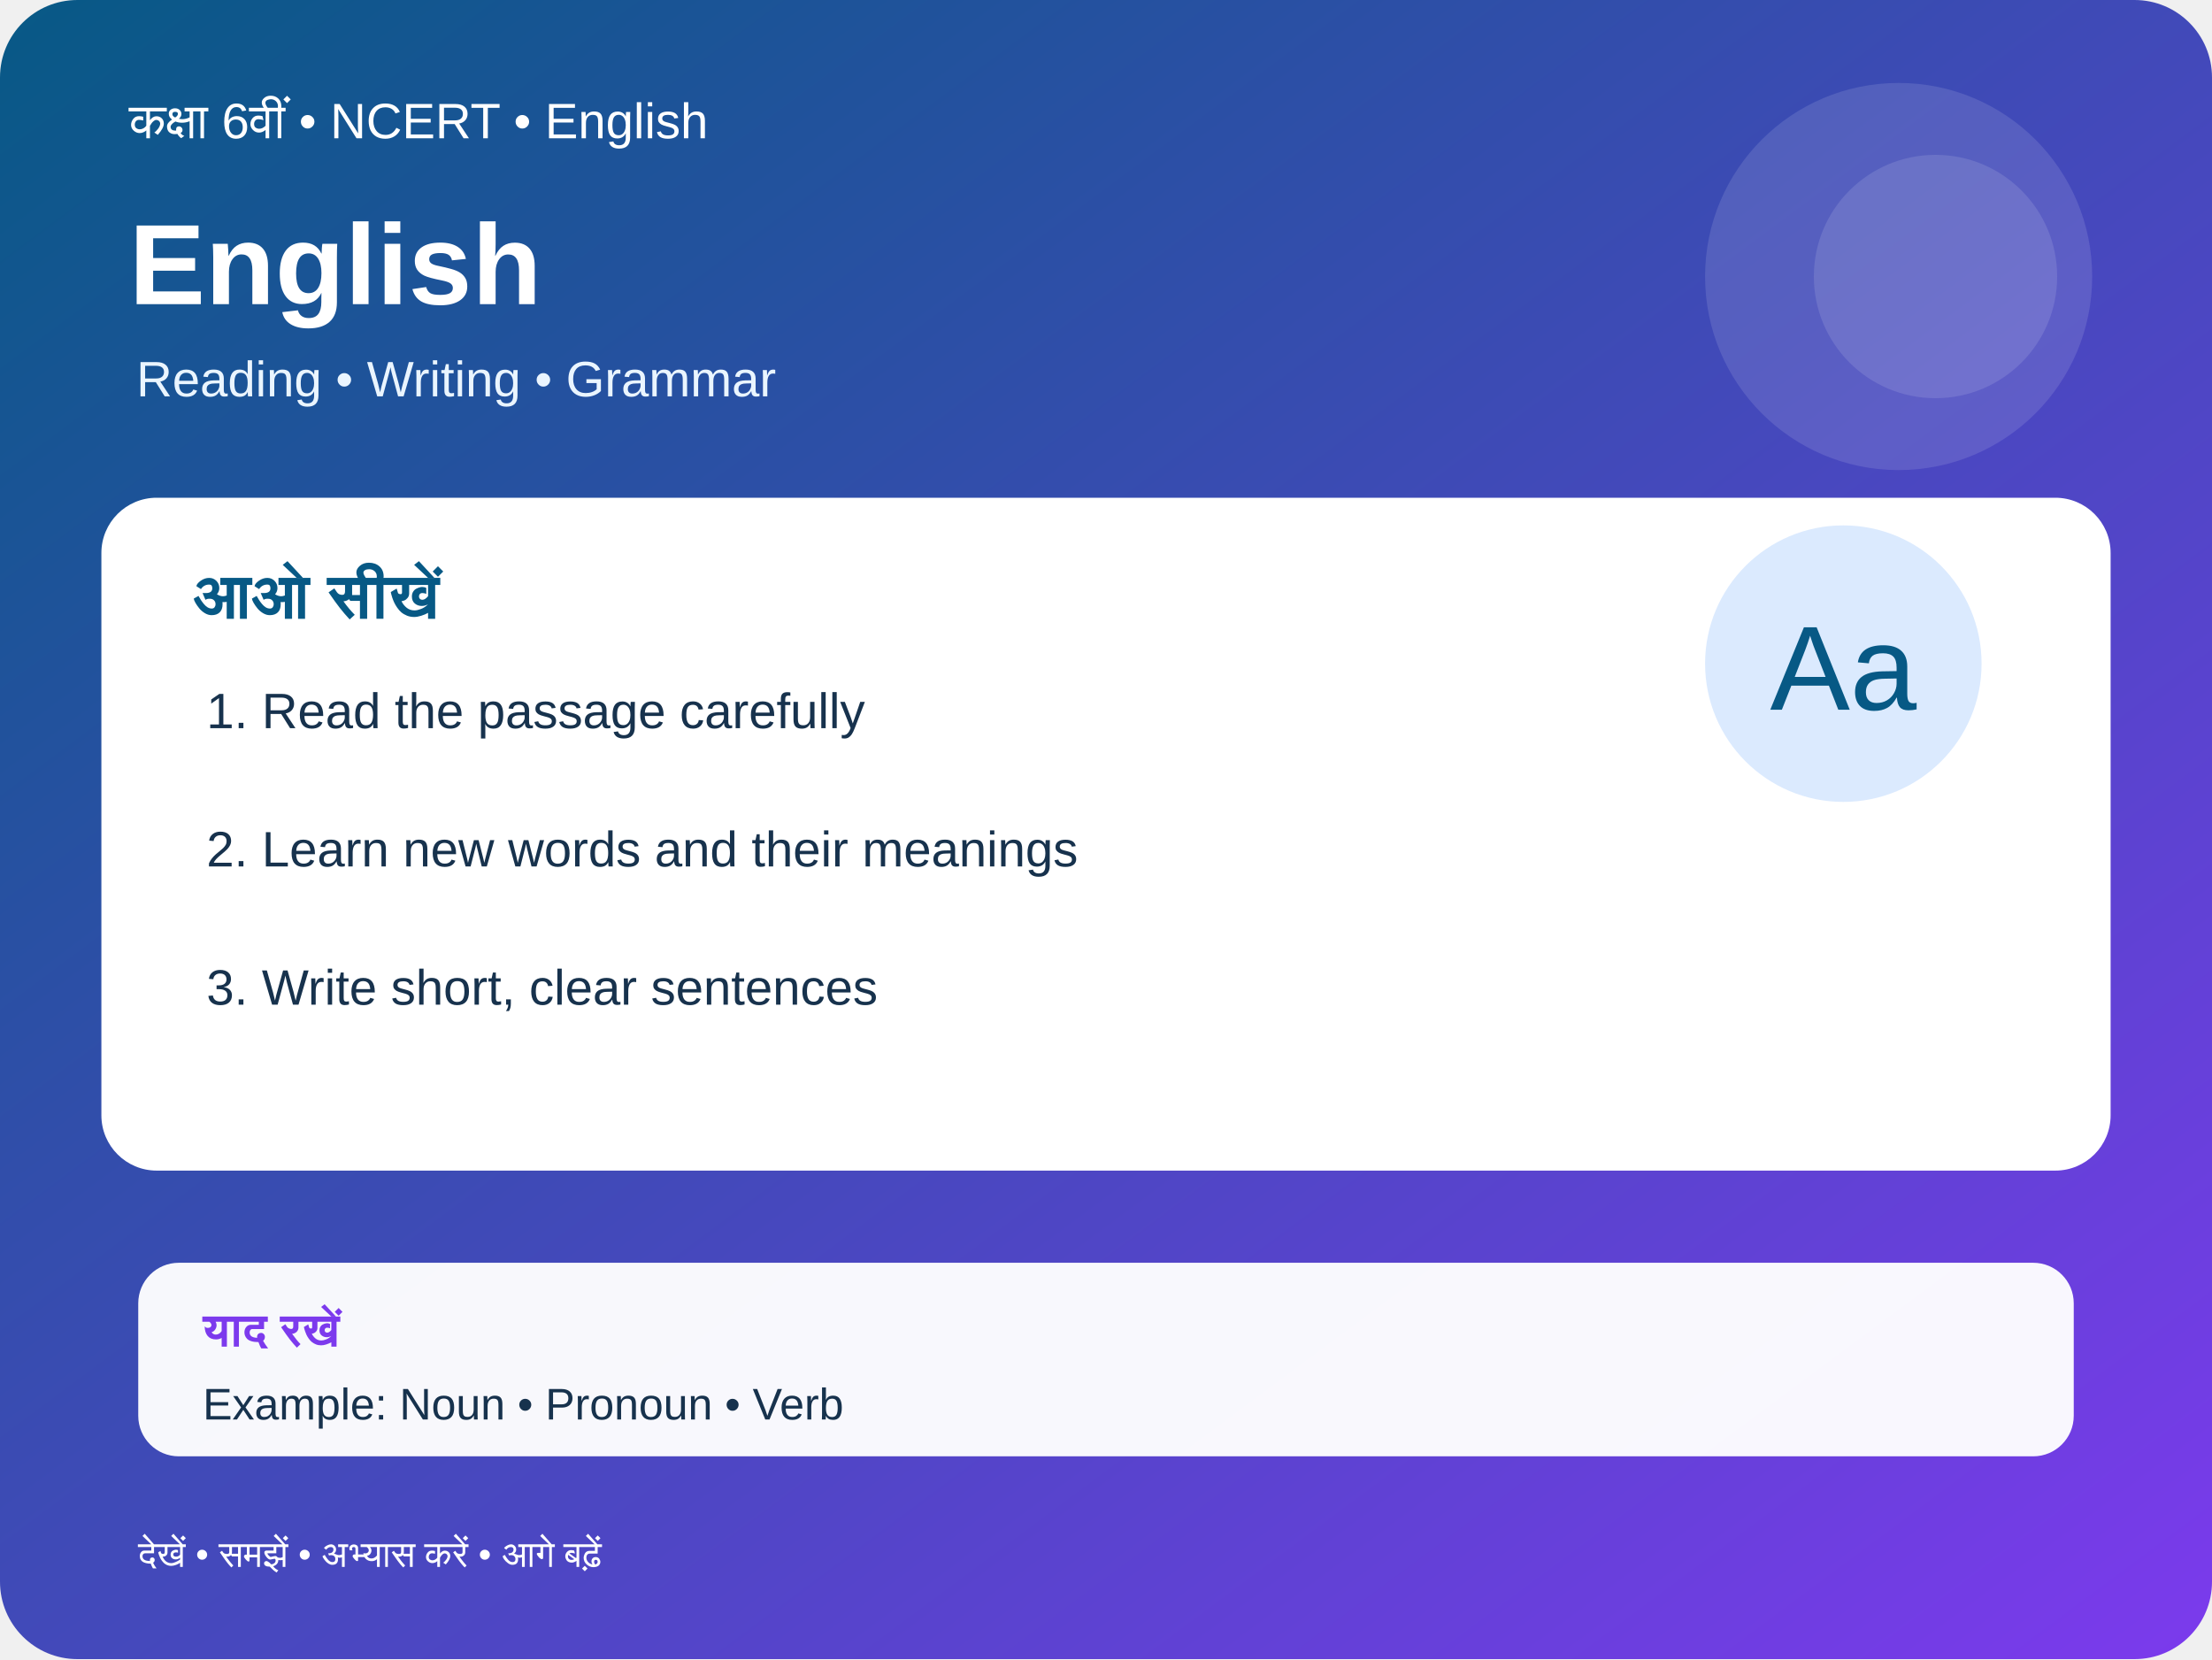
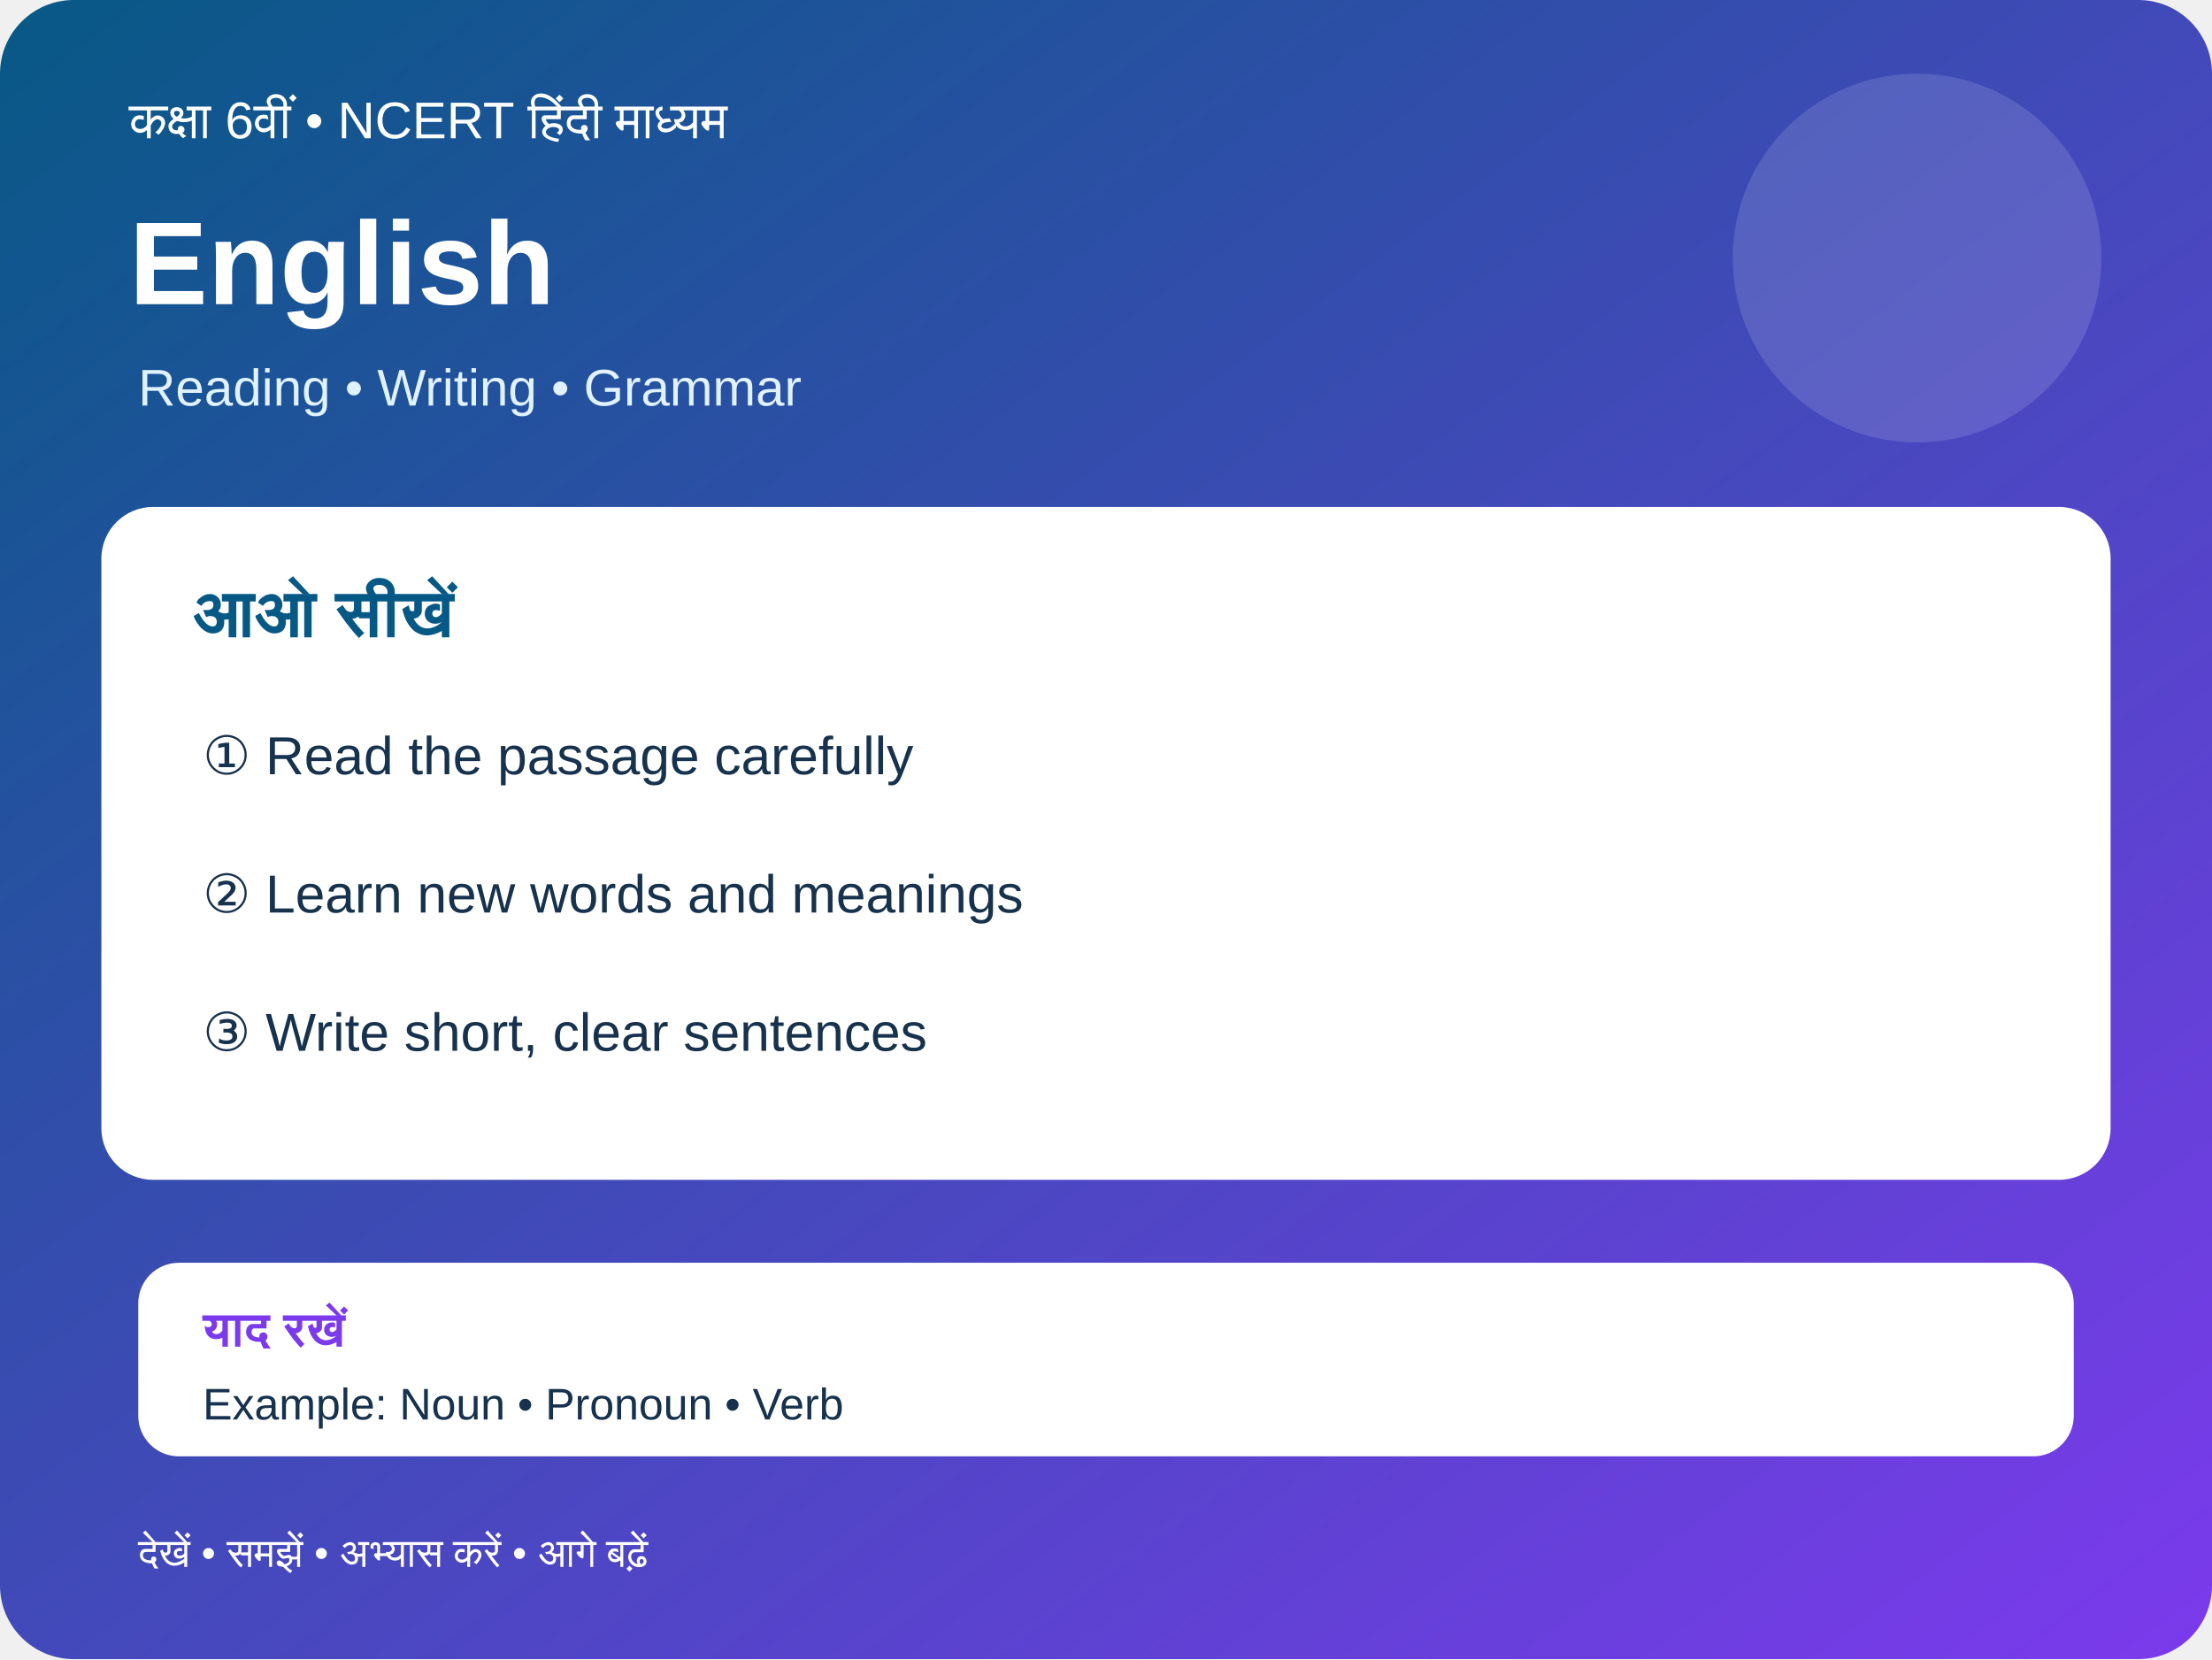
<svg xmlns="http://www.w3.org/2000/svg" width="1200" height="900" viewBox="0 0 1200 900">
  <defs>
-     <linearGradient id="bg" x1="0" y1="0" x2="1" y2="1">
+     <linearGradient id="g" x2="1" y2="1">
      <stop stop-color="#075985" />
      <stop offset="1" stop-color="#7c3aed" />
    </linearGradient>
  </defs>
-   <rect width="1200" height="900" rx="42" fill="url(#bg)" />
-   <circle cx="1030" cy="150" r="105" fill="#ffffff" opacity=".12" />
-   <circle cx="1050" cy="150" r="66" fill="#ffffff" opacity=".12" />
-   <text x="70" y="75" font-size="27" fill="#fff" font-family="Arial">कक्षा 6वीं • NCERT • English</text>
-   <text x="70" y="165" font-size="62" font-weight="bold" fill="#fff" font-family="Arial">English</text>
-   <text x="74" y="215" font-size="27" fill="#eaf5ff" font-family="Arial">Reading • Writing • Grammar</text>
-   <rect x="55" y="270" width="1090" height="365" rx="30" fill="#fff" />
-   <circle cx="1000" cy="360" r="75" fill="#dbeafe" />
-   <text x="1000" y="385" text-anchor="middle" font-size="65" fill="#075985" font-family="Arial">Aa</text>
-   <text x="105" y="335" font-size="34" font-weight="bold" fill="#075985" font-family="Arial">आओ सीखें</text>
-   <text x="112" y="395" font-size="27" fill="#17324d" font-family="Arial">1. Read the passage carefully</text>
-   <text x="112" y="470" font-size="27" fill="#17324d" font-family="Arial">2. Learn new words and their meanings</text>
-   <text x="112" y="545" font-size="27" fill="#17324d" font-family="Arial">3. Write short, clear sentences</text>
-   <rect x="75" y="685" width="1050" height="105" rx="22" fill="#fff" opacity=".96" />
-   <text x="110" y="730" font-size="25" font-weight="bold" fill="#7c3aed" font-family="Arial">याद रखें</text>
-   <text x="110" y="770" font-size="24" fill="#17324d" font-family="Arial">Example: Noun • Pronoun • Verb</text>
-   <text x="75" y="850" font-size="20" fill="#fff" font-family="Arial">देखें • समझें • अभ्यास करें • आगे बढ़ें</text>
+   <rect width="1200" height="900" rx="40" fill="url(#g)" />
+   <circle cx="1040" cy="140" r="100" fill="#fff" opacity=".13" />
+   <text x="70" y="75" fill="white" font-size="28" font-family="Arial">कक्षा 6वीं • NCERT हिंदी माध्यम</text>
+   <text x="70" y="165" fill="white" font-size="64" font-weight="bold" font-family="Arial">English</text>
+   <text x="75" y="220" fill="#e0f2fe" font-size="28" font-family="Arial">Reading • Writing • Grammar</text>
+   <rect x="55" y="275" width="1090" height="365" rx="28" fill="white" />
+   <text x="105" y="345" fill="#075985" font-size="36" font-weight="bold" font-family="Arial">आओ सीखें</text>
+   <g fill="#17324d" font-size="29" font-family="Arial">
+     <text x="110" y="420">① Read the passage carefully</text>
+     <text x="110" y="495">② Learn new words and meanings</text>
+     <text x="110" y="570">③ Write short, clear sentences</text>
+   </g>
+   <rect x="75" y="685" width="1050" height="105" rx="22" fill="white" />
+   <text x="110" y="730" fill="#7c3aed" font-size="26" font-weight="bold" font-family="Arial">याद रखें</text>
+   <text x="110" y="770" fill="#17324d" font-size="24" font-family="Arial">Example: Noun • Pronoun • Verb</text>
+   <text x="75" y="850" fill="white" font-size="22" font-family="Arial">देखें • समझें • अभ्यास करें • आगे बढ़ें</text>
</svg>
